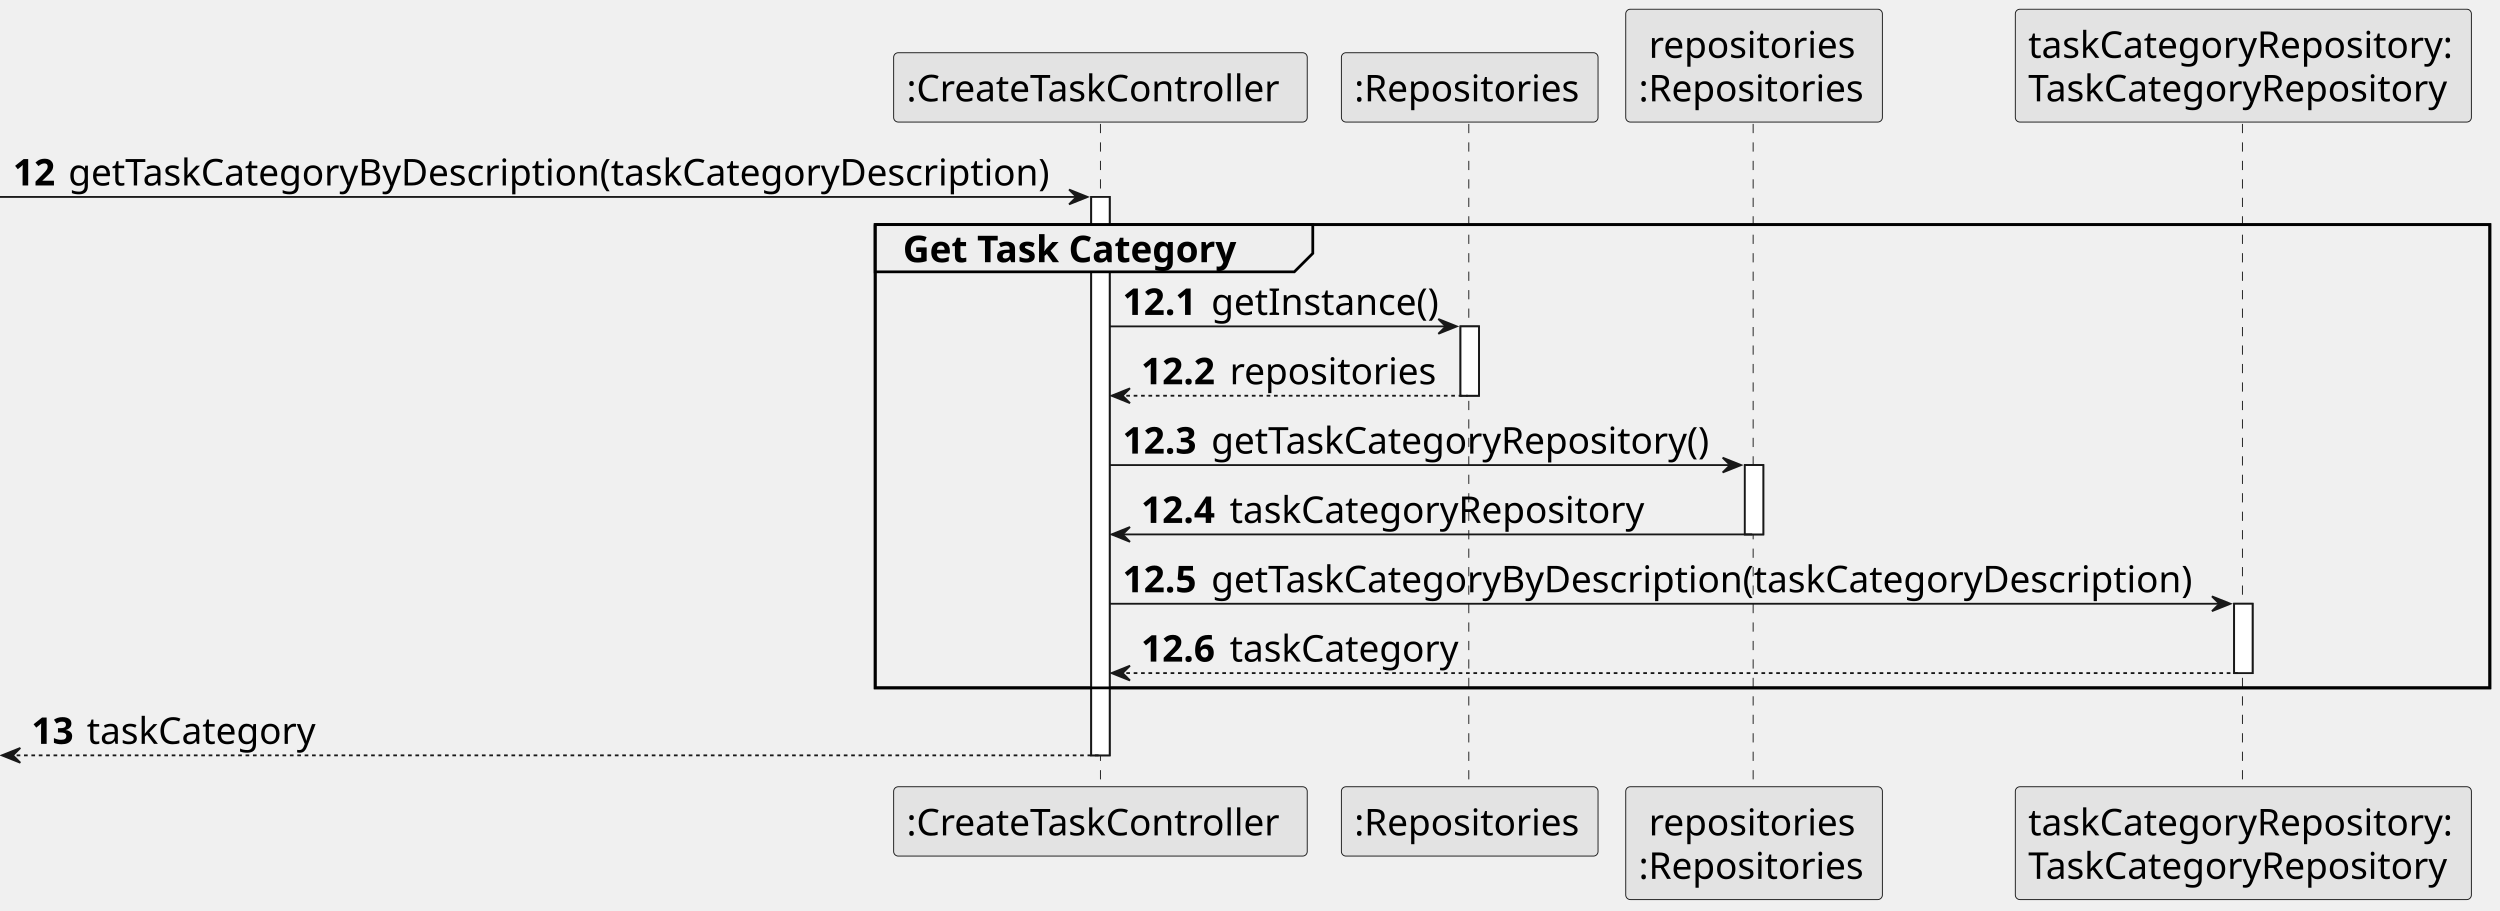
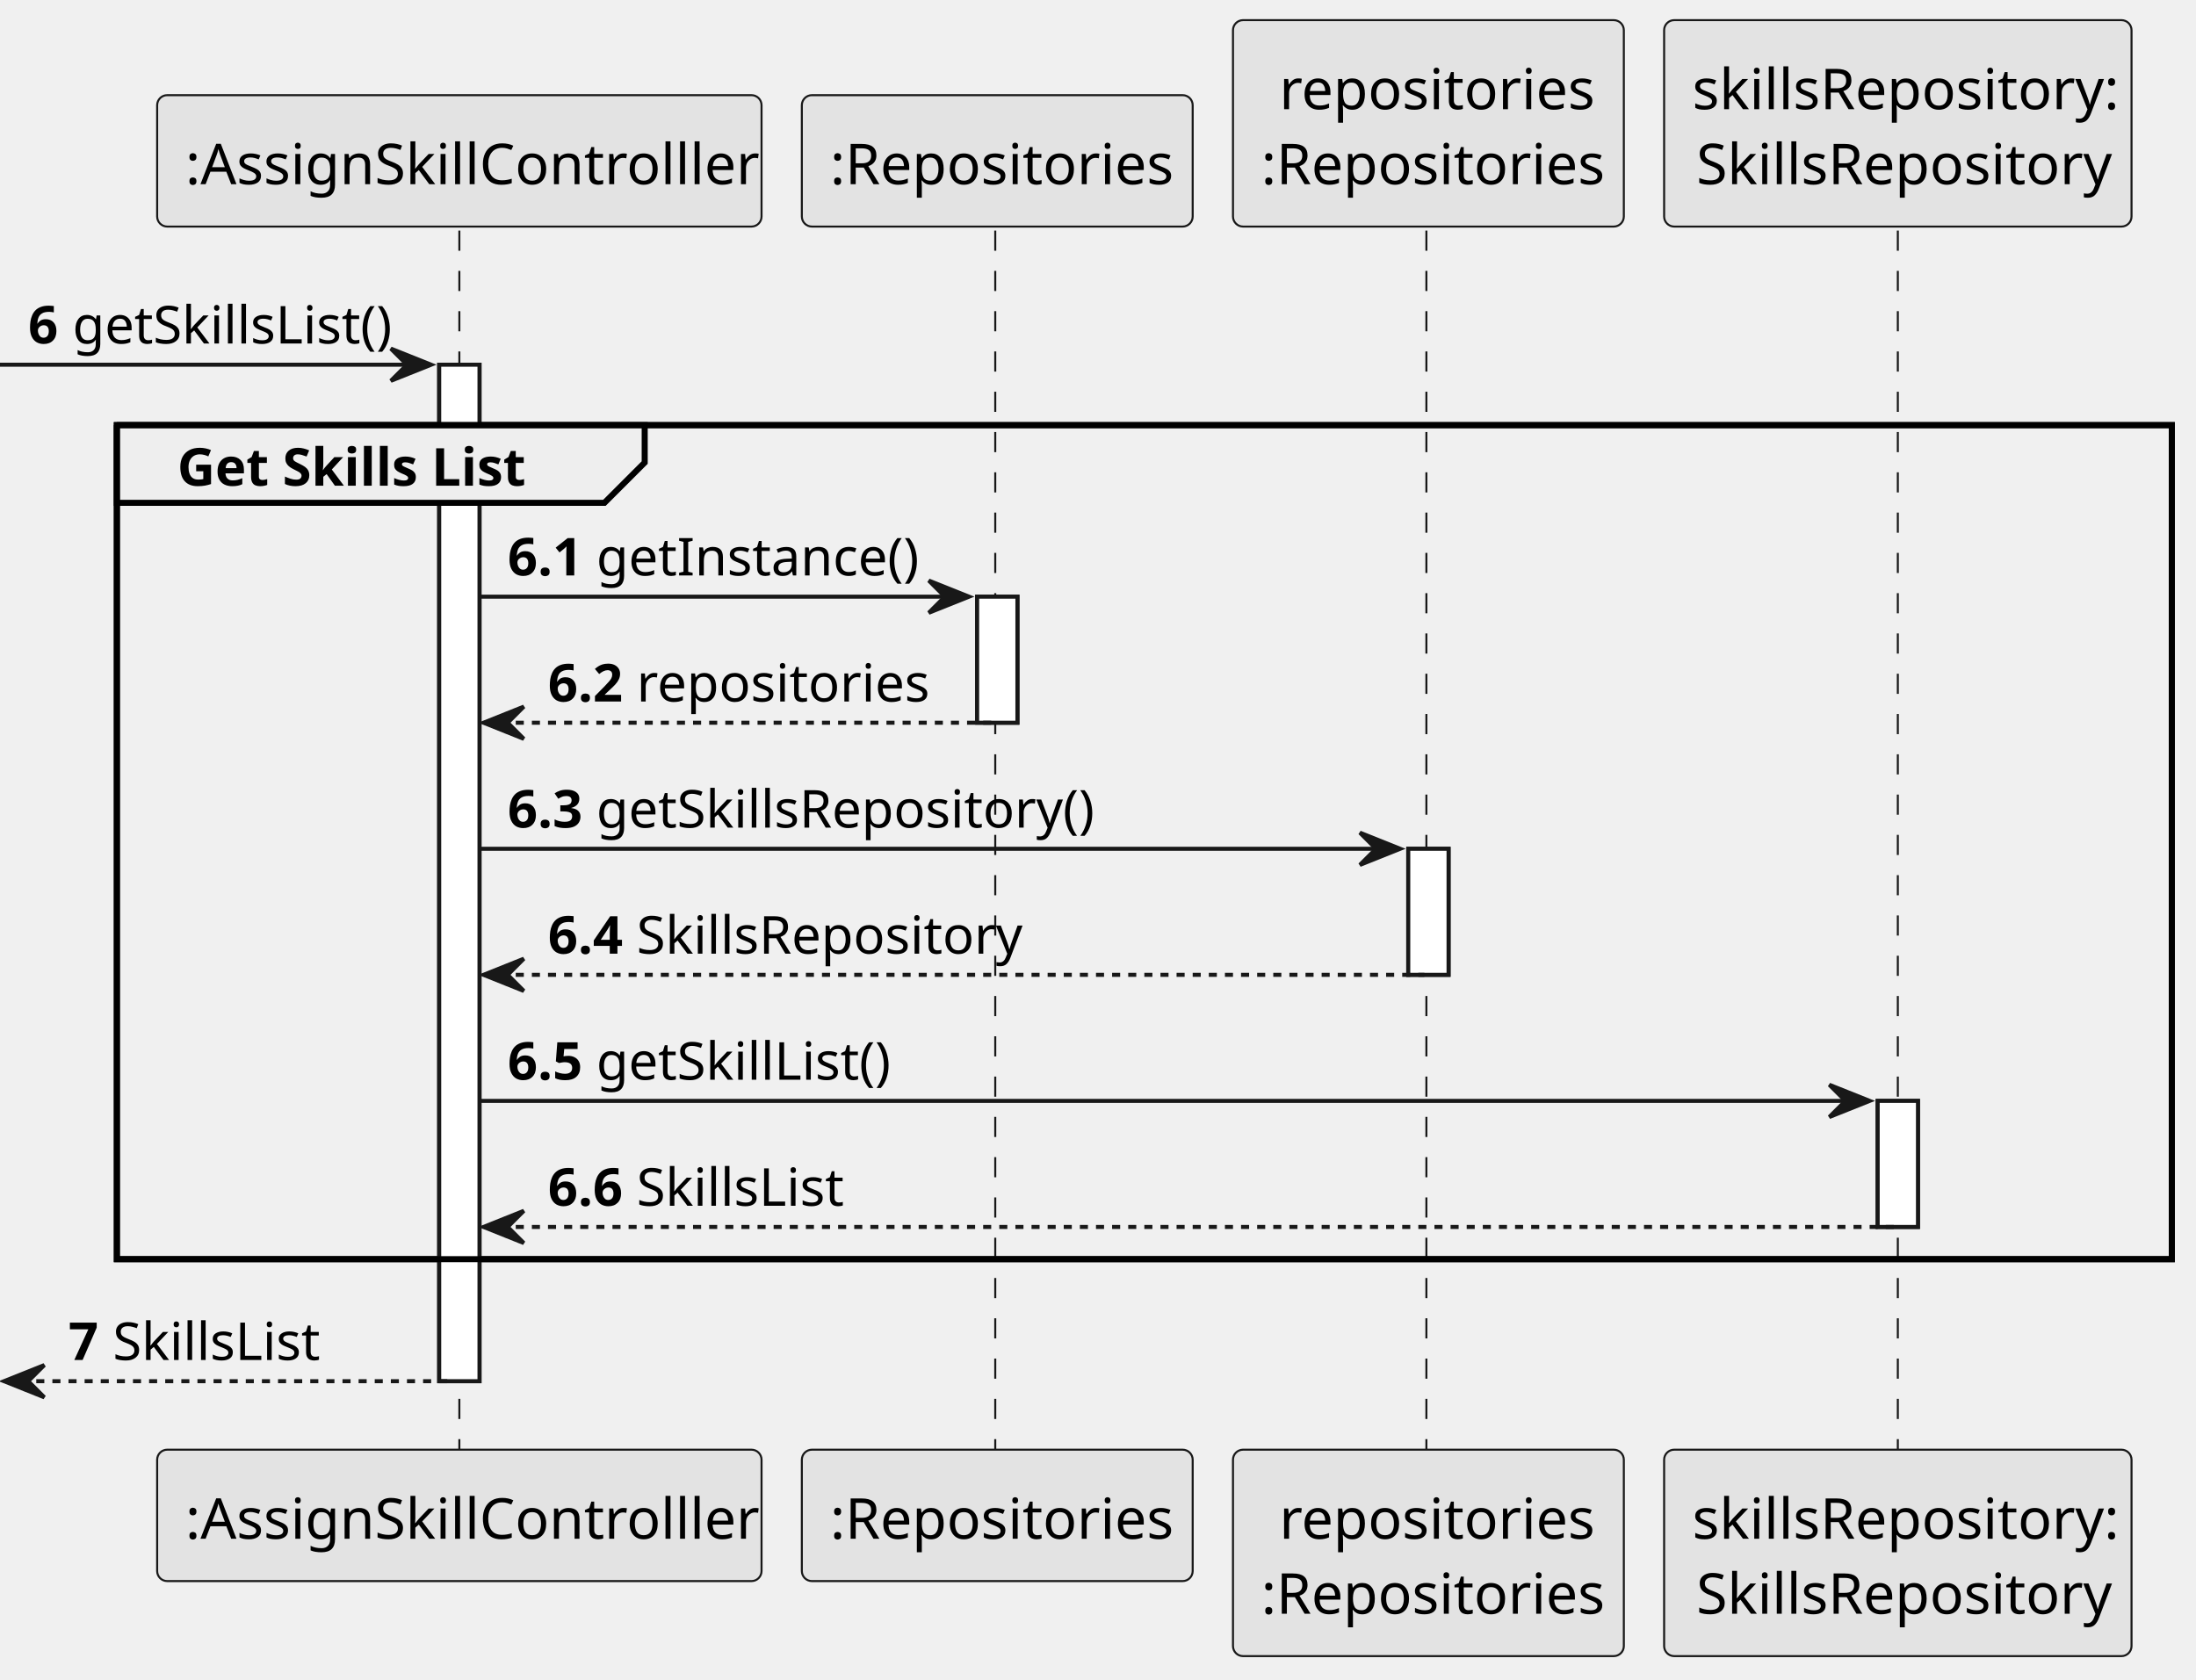
- <svg xmlns="http://www.w3.org/2000/svg" contentStyleType="text/css" height="493px" preserveAspectRatio="none" style="width:1354px;height:493px;background:#FFFFFF;" version="1.1" viewBox="0 0 1354 493" width="1354px" zoomAndPan="magnify">
+ <svg xmlns="http://www.w3.org/2000/svg" contentStyleType="text/css" height="417px" preserveAspectRatio="none" style="width:545px;height:417px;background:#FFFFFF;" version="1.1" viewBox="0 0 545 417" width="545px" zoomAndPan="magnify">
  <defs />
  <g>
-     <rect fill="#FFFFFF" height="302.438" style="stroke:#181818;stroke-width:1.0;" width="10" x="591" y="106.664" />
-     <rect fill="#FFFFFF" height="37.555" style="stroke:#181818;stroke-width:1.0;" width="10" x="791" y="176.773" />
-     <rect fill="#FFFFFF" height="37.555" style="stroke:#181818;stroke-width:1.0;" width="10" x="945" y="251.883" />
-     <rect fill="#FFFFFF" height="37.555" style="stroke:#181818;stroke-width:1.0;" width="10" x="1210" y="326.992" />
-     <rect fill="none" height="250.883" style="stroke:#000000;stroke-width:1.5;" width="874.5" x="474" y="121.664" />
-     <line style="stroke:#181818;stroke-width:0.5;stroke-dasharray:5.0,5.0;" x1="596" x2="596" y1="67.109" y2="427.102" />
-     <line style="stroke:#181818;stroke-width:0.5;stroke-dasharray:5.0,5.0;" x1="795.5" x2="795.5" y1="67.109" y2="427.102" />
-     <line style="stroke:#181818;stroke-width:0.5;stroke-dasharray:5.0,5.0;" x1="949.5" x2="949.5" y1="67.109" y2="427.102" />
-     <line style="stroke:#181818;stroke-width:0.5;stroke-dasharray:5.0,5.0;" x1="1214.5" x2="1214.5" y1="67.109" y2="427.102" />
-     <rect fill="#E3E3E3" height="37.555" rx="2.5" ry="2.5" style="stroke:#181818;stroke-width:0.5;" width="224" x="484" y="28.555" />
-     <text fill="#000000" font-family="sans-serif" font-size="20" lengthAdjust="spacing" textLength="210" x="491" y="54.891">:CreateTaskController</text>
-     <rect fill="#E3E3E3" height="37.555" rx="2.5" ry="2.5" style="stroke:#181818;stroke-width:0.5;" width="224" x="484" y="426.102" />
-     <text fill="#000000" font-family="sans-serif" font-size="20" lengthAdjust="spacing" textLength="210" x="491" y="452.438">:CreateTaskController</text>
-     <rect fill="#E3E3E3" height="37.555" rx="2.5" ry="2.5" style="stroke:#181818;stroke-width:0.5;" width="139" x="726.5" y="28.555" />
-     <text fill="#000000" font-family="sans-serif" font-size="20" lengthAdjust="spacing" textLength="125" x="733.5" y="54.891">:Repositories</text>
-     <rect fill="#E3E3E3" height="37.555" rx="2.5" ry="2.5" style="stroke:#181818;stroke-width:0.5;" width="139" x="726.5" y="426.102" />
-     <text fill="#000000" font-family="sans-serif" font-size="20" lengthAdjust="spacing" textLength="125" x="733.5" y="452.438">:Repositories</text>
-     <rect fill="#E3E3E3" height="61.109" rx="2.5" ry="2.5" style="stroke:#181818;stroke-width:0.5;" width="139" x="880.5" y="5" />
-     <text fill="#000000" font-family="sans-serif" font-size="20" lengthAdjust="spacing" textLength="114" x="893" y="31.336">repositories</text>
-     <text fill="#000000" font-family="sans-serif" font-size="20" lengthAdjust="spacing" textLength="125" x="887.5" y="54.891">:Repositories</text>
-     <rect fill="#E3E3E3" height="61.109" rx="2.5" ry="2.5" style="stroke:#181818;stroke-width:0.5;" width="139" x="880.5" y="426.102" />
-     <text fill="#000000" font-family="sans-serif" font-size="20" lengthAdjust="spacing" textLength="114" x="893" y="452.438">repositories</text>
-     <text fill="#000000" font-family="sans-serif" font-size="20" lengthAdjust="spacing" textLength="125" x="887.5" y="475.992">:Repositories</text>
-     <rect fill="#E3E3E3" height="61.109" rx="2.5" ry="2.5" style="stroke:#181818;stroke-width:0.5;" width="247" x="1091.5" y="5" />
-     <text fill="#000000" font-family="sans-serif" font-size="20" lengthAdjust="spacing" textLength="233" x="1098.5" y="31.336">taskCategoryRepository:</text>
-     <text fill="#000000" font-family="sans-serif" font-size="20" lengthAdjust="spacing" textLength="233" x="1098.5" y="54.891">TaskCategoryRepository</text>
-     <rect fill="#E3E3E3" height="61.109" rx="2.5" ry="2.5" style="stroke:#181818;stroke-width:0.5;" width="247" x="1091.5" y="426.102" />
-     <text fill="#000000" font-family="sans-serif" font-size="20" lengthAdjust="spacing" textLength="233" x="1098.5" y="452.438">taskCategoryRepository:</text>
-     <text fill="#000000" font-family="sans-serif" font-size="20" lengthAdjust="spacing" textLength="233" x="1098.5" y="475.992">TaskCategoryRepository</text>
-     <rect fill="#FFFFFF" height="302.438" style="stroke:#181818;stroke-width:1.0;" width="10" x="591" y="106.664" />
-     <rect fill="#FFFFFF" height="37.555" style="stroke:#181818;stroke-width:1.0;" width="10" x="791" y="176.773" />
-     <rect fill="#FFFFFF" height="37.555" style="stroke:#181818;stroke-width:1.0;" width="10" x="945" y="251.883" />
-     <rect fill="#FFFFFF" height="37.555" style="stroke:#181818;stroke-width:1.0;" width="10" x="1210" y="326.992" />
-     <polygon fill="#181818" points="579,102.664,589,106.664,579,110.664,583,106.664" style="stroke:#181818;stroke-width:1.0;" />
-     <line style="stroke:#181818;stroke-width:1.0;" x1="0" x2="585" y1="106.664" y2="106.664" />
-     <text fill="#000000" font-family="sans-serif" font-size="20" font-weight="bold" lengthAdjust="spacing" textLength="26" x="7" y="100.445">12</text>
-     <text fill="#000000" font-family="sans-serif" font-size="20" lengthAdjust="spacing" textLength="542" x="37" y="100.445">getTaskCategoryByDescription(taskCategoryDescription)</text>
-     <path d="M474,121.664 L711,121.664 L711,137.219 L701,147.219 L474,147.219 L474,121.664 " fill="#EEEEEE" style="stroke:#000000;stroke-width:1.5;" />
-     <rect fill="none" height="250.883" style="stroke:#000000;stroke-width:1.5;" width="874.5" x="474" y="121.664" />
-     <text fill="#000000" font-family="sans-serif" font-size="20" font-weight="bold" lengthAdjust="spacing" textLength="192" x="489" y="142">Get Task Category</text>
-     <polygon fill="#181818" points="779,172.773,789,176.773,779,180.773,783,176.773" style="stroke:#181818;stroke-width:1.0;" />
-     <line style="stroke:#181818;stroke-width:1.0;" x1="601" x2="785" y1="176.773" y2="176.773" />
-     <text fill="#000000" font-family="sans-serif" font-size="20" font-weight="bold" lengthAdjust="spacing" textLength="44" x="608" y="170.555">12.1</text>
-     <text fill="#000000" font-family="sans-serif" font-size="20" lengthAdjust="spacing" textLength="123" x="656" y="170.555">getInstance()</text>
-     <polygon fill="#181818" points="612,210.328,602,214.328,612,218.328,608,214.328" style="stroke:#181818;stroke-width:1.0;" />
-     <line style="stroke:#181818;stroke-width:1.0;stroke-dasharray:2.0,2.0;" x1="606" x2="795" y1="214.328" y2="214.328" />
-     <text fill="#000000" font-family="sans-serif" font-size="20" font-weight="bold" lengthAdjust="spacing" textLength="44" x="618" y="208.109">12.2</text>
-     <text fill="#000000" font-family="sans-serif" font-size="20" lengthAdjust="spacing" textLength="114" x="666" y="208.109">repositories</text>
-     <polygon fill="#181818" points="933,247.883,943,251.883,933,255.883,937,251.883" style="stroke:#181818;stroke-width:1.0;" />
-     <line style="stroke:#181818;stroke-width:1.0;" x1="601" x2="939" y1="251.883" y2="251.883" />
-     <text fill="#000000" font-family="sans-serif" font-size="20" font-weight="bold" lengthAdjust="spacing" textLength="44" x="608" y="245.664">12.3</text>
-     <text fill="#000000" font-family="sans-serif" font-size="20" lengthAdjust="spacing" textLength="277" x="656" y="245.664">getTaskCategoryRepository()</text>
-     <polygon fill="#181818" points="612,285.438,602,289.438,612,293.438,608,289.438" style="stroke:#181818;stroke-width:1.0;" />
-     <line style="stroke:#181818;stroke-width:1.0;" x1="606" x2="949" y1="289.438" y2="289.438" />
-     <text fill="#000000" font-family="sans-serif" font-size="20" font-weight="bold" lengthAdjust="spacing" textLength="44" x="618" y="283.219">12.4</text>
-     <text fill="#000000" font-family="sans-serif" font-size="20" lengthAdjust="spacing" textLength="227" x="666" y="283.219">taskCategoryRepository</text>
-     <polygon fill="#181818" points="1198,322.992,1208,326.992,1198,330.992,1202,326.992" style="stroke:#181818;stroke-width:1.0;" />
-     <line style="stroke:#181818;stroke-width:1.0;" x1="601" x2="1204" y1="326.992" y2="326.992" />
-     <text fill="#000000" font-family="sans-serif" font-size="20" font-weight="bold" lengthAdjust="spacing" textLength="44" x="608" y="320.773">12.5</text>
-     <text fill="#000000" font-family="sans-serif" font-size="20" lengthAdjust="spacing" textLength="542" x="656" y="320.773">getTaskCategoryByDescription(taskCategoryDescription)</text>
-     <polygon fill="#181818" points="612,360.547,602,364.547,612,368.547,608,364.547" style="stroke:#181818;stroke-width:1.0;" />
-     <line style="stroke:#181818;stroke-width:1.0;stroke-dasharray:2.0,2.0;" x1="606" x2="1214" y1="364.547" y2="364.547" />
-     <text fill="#000000" font-family="sans-serif" font-size="20" font-weight="bold" lengthAdjust="spacing" textLength="44" x="618" y="358.328">12.6</text>
-     <text fill="#000000" font-family="sans-serif" font-size="20" lengthAdjust="spacing" textLength="125" x="666" y="358.328">taskCategory</text>
-     <polygon fill="#181818" points="11,405.102,1,409.102,11,413.102,7,409.102" style="stroke:#181818;stroke-width:1.0;" />
-     <line style="stroke:#181818;stroke-width:1.0;stroke-dasharray:2.0,2.0;" x1="5" x2="595" y1="409.102" y2="409.102" />
-     <text fill="#000000" font-family="sans-serif" font-size="20" font-weight="bold" lengthAdjust="spacing" textLength="26" x="17" y="402.883">13</text>
-     <text fill="#000000" font-family="sans-serif" font-size="20" lengthAdjust="spacing" textLength="125" x="47" y="402.883">taskCategory</text>
+     <rect fill="#FFFFFF" height="252.328" style="stroke:#181818;stroke-width:1.0;" width="10" x="109" y="90.533" />
+     <rect fill="#FFFFFF" height="31.291" style="stroke:#181818;stroke-width:1.0;" width="10" x="242.5" y="148.115" />
+     <rect fill="#FFFFFF" height="31.291" style="stroke:#181818;stroke-width:1.0;" width="10" x="349.5" y="210.697" />
+     <rect fill="#FFFFFF" height="31.291" style="stroke:#181818;stroke-width:1.0;" width="10" x="466" y="273.279" />
+     <rect fill="none" height="207.037" style="stroke:#000000;stroke-width:1.5;" width="510" x="29" y="105.533" />
+     <line style="stroke:#181818;stroke-width:0.5;stroke-dasharray:5.0,5.0;" x1="114" x2="114" y1="57.242" y2="360.861" />
+     <line style="stroke:#181818;stroke-width:0.5;stroke-dasharray:5.0,5.0;" x1="247" x2="247" y1="57.242" y2="360.861" />
+     <line style="stroke:#181818;stroke-width:0.5;stroke-dasharray:5.0,5.0;" x1="354" x2="354" y1="57.242" y2="360.861" />
+     <line style="stroke:#181818;stroke-width:0.5;stroke-dasharray:5.0,5.0;" x1="471" x2="471" y1="57.242" y2="360.861" />
+     <rect fill="#E3E3E3" height="32.621" rx="2.5" ry="2.5" style="stroke:#181818;stroke-width:0.5;" width="150" x="39" y="23.621" />
+     <text fill="#000000" font-family="sans-serif" font-size="14" lengthAdjust="spacing" textLength="136" x="46" y="45.728">:AssignSkillControlller</text>
+     <rect fill="#E3E3E3" height="32.621" rx="2.5" ry="2.5" style="stroke:#181818;stroke-width:0.5;" width="150" x="39" y="359.861" />
+     <text fill="#000000" font-family="sans-serif" font-size="14" lengthAdjust="spacing" textLength="136" x="46" y="381.969">:AssignSkillControlller</text>
+     <rect fill="#E3E3E3" height="32.621" rx="2.5" ry="2.5" style="stroke:#181818;stroke-width:0.5;" width="97" x="199" y="23.621" />
+     <text fill="#000000" font-family="sans-serif" font-size="14" lengthAdjust="spacing" textLength="83" x="206" y="45.728">:Repositories</text>
+     <rect fill="#E3E3E3" height="32.621" rx="2.5" ry="2.5" style="stroke:#181818;stroke-width:0.5;" width="97" x="199" y="359.861" />
+     <text fill="#000000" font-family="sans-serif" font-size="14" lengthAdjust="spacing" textLength="83" x="206" y="381.969">:Repositories</text>
+     <rect fill="#E3E3E3" height="51.242" rx="2.5" ry="2.5" style="stroke:#181818;stroke-width:0.5;" width="97" x="306" y="5" />
+     <text fill="#000000" font-family="sans-serif" font-size="14" lengthAdjust="spacing" textLength="74" x="317.5" y="27.107">repositories</text>
+     <text fill="#000000" font-family="sans-serif" font-size="14" lengthAdjust="spacing" textLength="83" x="313" y="45.728">:Repositories</text>
+     <rect fill="#E3E3E3" height="51.242" rx="2.5" ry="2.5" style="stroke:#181818;stroke-width:0.5;" width="97" x="306" y="359.861" />
+     <text fill="#000000" font-family="sans-serif" font-size="14" lengthAdjust="spacing" textLength="74" x="317.5" y="381.969">repositories</text>
+     <text fill="#000000" font-family="sans-serif" font-size="14" lengthAdjust="spacing" textLength="83" x="313" y="400.59">:Repositories</text>
+     <rect fill="#E3E3E3" height="51.242" rx="2.5" ry="2.5" style="stroke:#181818;stroke-width:0.5;" width="116" x="413" y="5" />
+     <text fill="#000000" font-family="sans-serif" font-size="14" lengthAdjust="spacing" textLength="102" x="420" y="27.107">skillsRepository:</text>
+     <text fill="#000000" font-family="sans-serif" font-size="14" lengthAdjust="spacing" textLength="100" x="421" y="45.728">SkillsRepository</text>
+     <rect fill="#E3E3E3" height="51.242" rx="2.5" ry="2.5" style="stroke:#181818;stroke-width:0.5;" width="116" x="413" y="359.861" />
+     <text fill="#000000" font-family="sans-serif" font-size="14" lengthAdjust="spacing" textLength="102" x="420" y="381.969">skillsRepository:</text>
+     <text fill="#000000" font-family="sans-serif" font-size="14" lengthAdjust="spacing" textLength="100" x="421" y="400.59">SkillsRepository</text>
+     <rect fill="#FFFFFF" height="252.328" style="stroke:#181818;stroke-width:1.0;" width="10" x="109" y="90.533" />
+     <rect fill="#FFFFFF" height="31.291" style="stroke:#181818;stroke-width:1.0;" width="10" x="242.5" y="148.115" />
+     <rect fill="#FFFFFF" height="31.291" style="stroke:#181818;stroke-width:1.0;" width="10" x="349.5" y="210.697" />
+     <rect fill="#FFFFFF" height="31.291" style="stroke:#181818;stroke-width:1.0;" width="10" x="466" y="273.279" />
+     <polygon fill="#181818" points="97,86.533,107,90.533,97,94.533,101,90.533" style="stroke:#181818;stroke-width:1.0;" />
+     <line style="stroke:#181818;stroke-width:1.0;" x1="0" x2="103" y1="90.533" y2="90.533" />
+     <text fill="#000000" font-family="sans-serif" font-size="13" font-weight="bold" lengthAdjust="spacing" textLength="7" x="7" y="85.27">6</text>
+     <text fill="#000000" font-family="sans-serif" font-size="13" lengthAdjust="spacing" textLength="79" x="18" y="85.27">getSkillsList()</text>
+     <path d="M29,105.533 L160,105.533 L160,114.824 L150,124.824 L29,124.824 L29,105.533 " fill="#EEEEEE" style="stroke:#000000;stroke-width:1.5;" />
+     <rect fill="none" height="207.037" style="stroke:#000000;stroke-width:1.5;" width="510" x="29" y="105.533" />
+     <text fill="#000000" font-family="sans-serif" font-size="13" font-weight="bold" lengthAdjust="spacing" textLength="86" x="44" y="120.561">Get Skills List</text>
+     <polygon fill="#181818" points="230.5,144.115,240.5,148.115,230.5,152.115,234.5,148.115" style="stroke:#181818;stroke-width:1.0;" />
+     <line style="stroke:#181818;stroke-width:1.0;" x1="119" x2="236.5" y1="148.115" y2="148.115" />
+     <text fill="#000000" font-family="sans-serif" font-size="13" font-weight="bold" lengthAdjust="spacing" textLength="18" x="126" y="142.852">6.1</text>
+     <text fill="#000000" font-family="sans-serif" font-size="13" lengthAdjust="spacing" textLength="75" x="148" y="142.852">getInstance()</text>
+     <polygon fill="#181818" points="130,175.406,120,179.406,130,183.406,126,179.406" style="stroke:#181818;stroke-width:1.0;" />
+     <line style="stroke:#181818;stroke-width:1.0;stroke-dasharray:2.0,2.0;" x1="124" x2="246.5" y1="179.406" y2="179.406" />
+     <text fill="#000000" font-family="sans-serif" font-size="13" font-weight="bold" lengthAdjust="spacing" textLength="18" x="136" y="174.144">6.2</text>
+     <text fill="#000000" font-family="sans-serif" font-size="13" lengthAdjust="spacing" textLength="67" x="158" y="174.144">repositories</text>
+     <polygon fill="#181818" points="337.5,206.697,347.5,210.697,337.5,214.697,341.5,210.697" style="stroke:#181818;stroke-width:1.0;" />
+     <line style="stroke:#181818;stroke-width:1.0;" x1="119" x2="343.5" y1="210.697" y2="210.697" />
+     <text fill="#000000" font-family="sans-serif" font-size="13" font-weight="bold" lengthAdjust="spacing" textLength="18" x="126" y="205.435">6.3</text>
+     <text fill="#000000" font-family="sans-serif" font-size="13" lengthAdjust="spacing" textLength="120" x="148" y="205.435">getSkillsRepository()</text>
+     <polygon fill="#181818" points="130,237.988,120,241.988,130,245.988,126,241.988" style="stroke:#181818;stroke-width:1.0;" />
+     <line style="stroke:#181818;stroke-width:1.0;stroke-dasharray:2.0,2.0;" x1="124" x2="353.5" y1="241.988" y2="241.988" />
+     <text fill="#000000" font-family="sans-serif" font-size="13" font-weight="bold" lengthAdjust="spacing" textLength="18" x="136" y="236.726">6.4</text>
+     <text fill="#000000" font-family="sans-serif" font-size="13" lengthAdjust="spacing" textLength="94" x="158" y="236.726">SkillsRepository</text>
+     <polygon fill="#181818" points="454,269.279,464,273.279,454,277.279,458,273.279" style="stroke:#181818;stroke-width:1.0;" />
+     <line style="stroke:#181818;stroke-width:1.0;" x1="119" x2="460" y1="273.279" y2="273.279" />
+     <text fill="#000000" font-family="sans-serif" font-size="13" font-weight="bold" lengthAdjust="spacing" textLength="18" x="126" y="268.017">6.5</text>
+     <text fill="#000000" font-family="sans-serif" font-size="13" lengthAdjust="spacing" textLength="72" x="148" y="268.017">getSkillList()</text>
+     <polygon fill="#181818" points="130,300.57,120,304.57,130,308.57,126,304.57" style="stroke:#181818;stroke-width:1.0;" />
+     <line style="stroke:#181818;stroke-width:1.0;stroke-dasharray:2.0,2.0;" x1="124" x2="470" y1="304.57" y2="304.57" />
+     <text fill="#000000" font-family="sans-serif" font-size="13" font-weight="bold" lengthAdjust="spacing" textLength="18" x="136" y="299.308">6.6</text>
+     <text fill="#000000" font-family="sans-serif" font-size="13" lengthAdjust="spacing" textLength="53" x="158" y="299.308">SkillsList</text>
+     <polygon fill="#181818" points="11,338.861,1,342.861,11,346.861,7,342.861" style="stroke:#181818;stroke-width:1.0;" />
+     <line style="stroke:#181818;stroke-width:1.0;stroke-dasharray:2.0,2.0;" x1="5" x2="113" y1="342.861" y2="342.861" />
+     <text fill="#000000" font-family="sans-serif" font-size="13" font-weight="bold" lengthAdjust="spacing" textLength="7" x="17" y="337.599">7</text>
+     <text fill="#000000" font-family="sans-serif" font-size="13" lengthAdjust="spacing" textLength="53" x="28" y="337.599">SkillsList</text>
  </g>
</svg>
